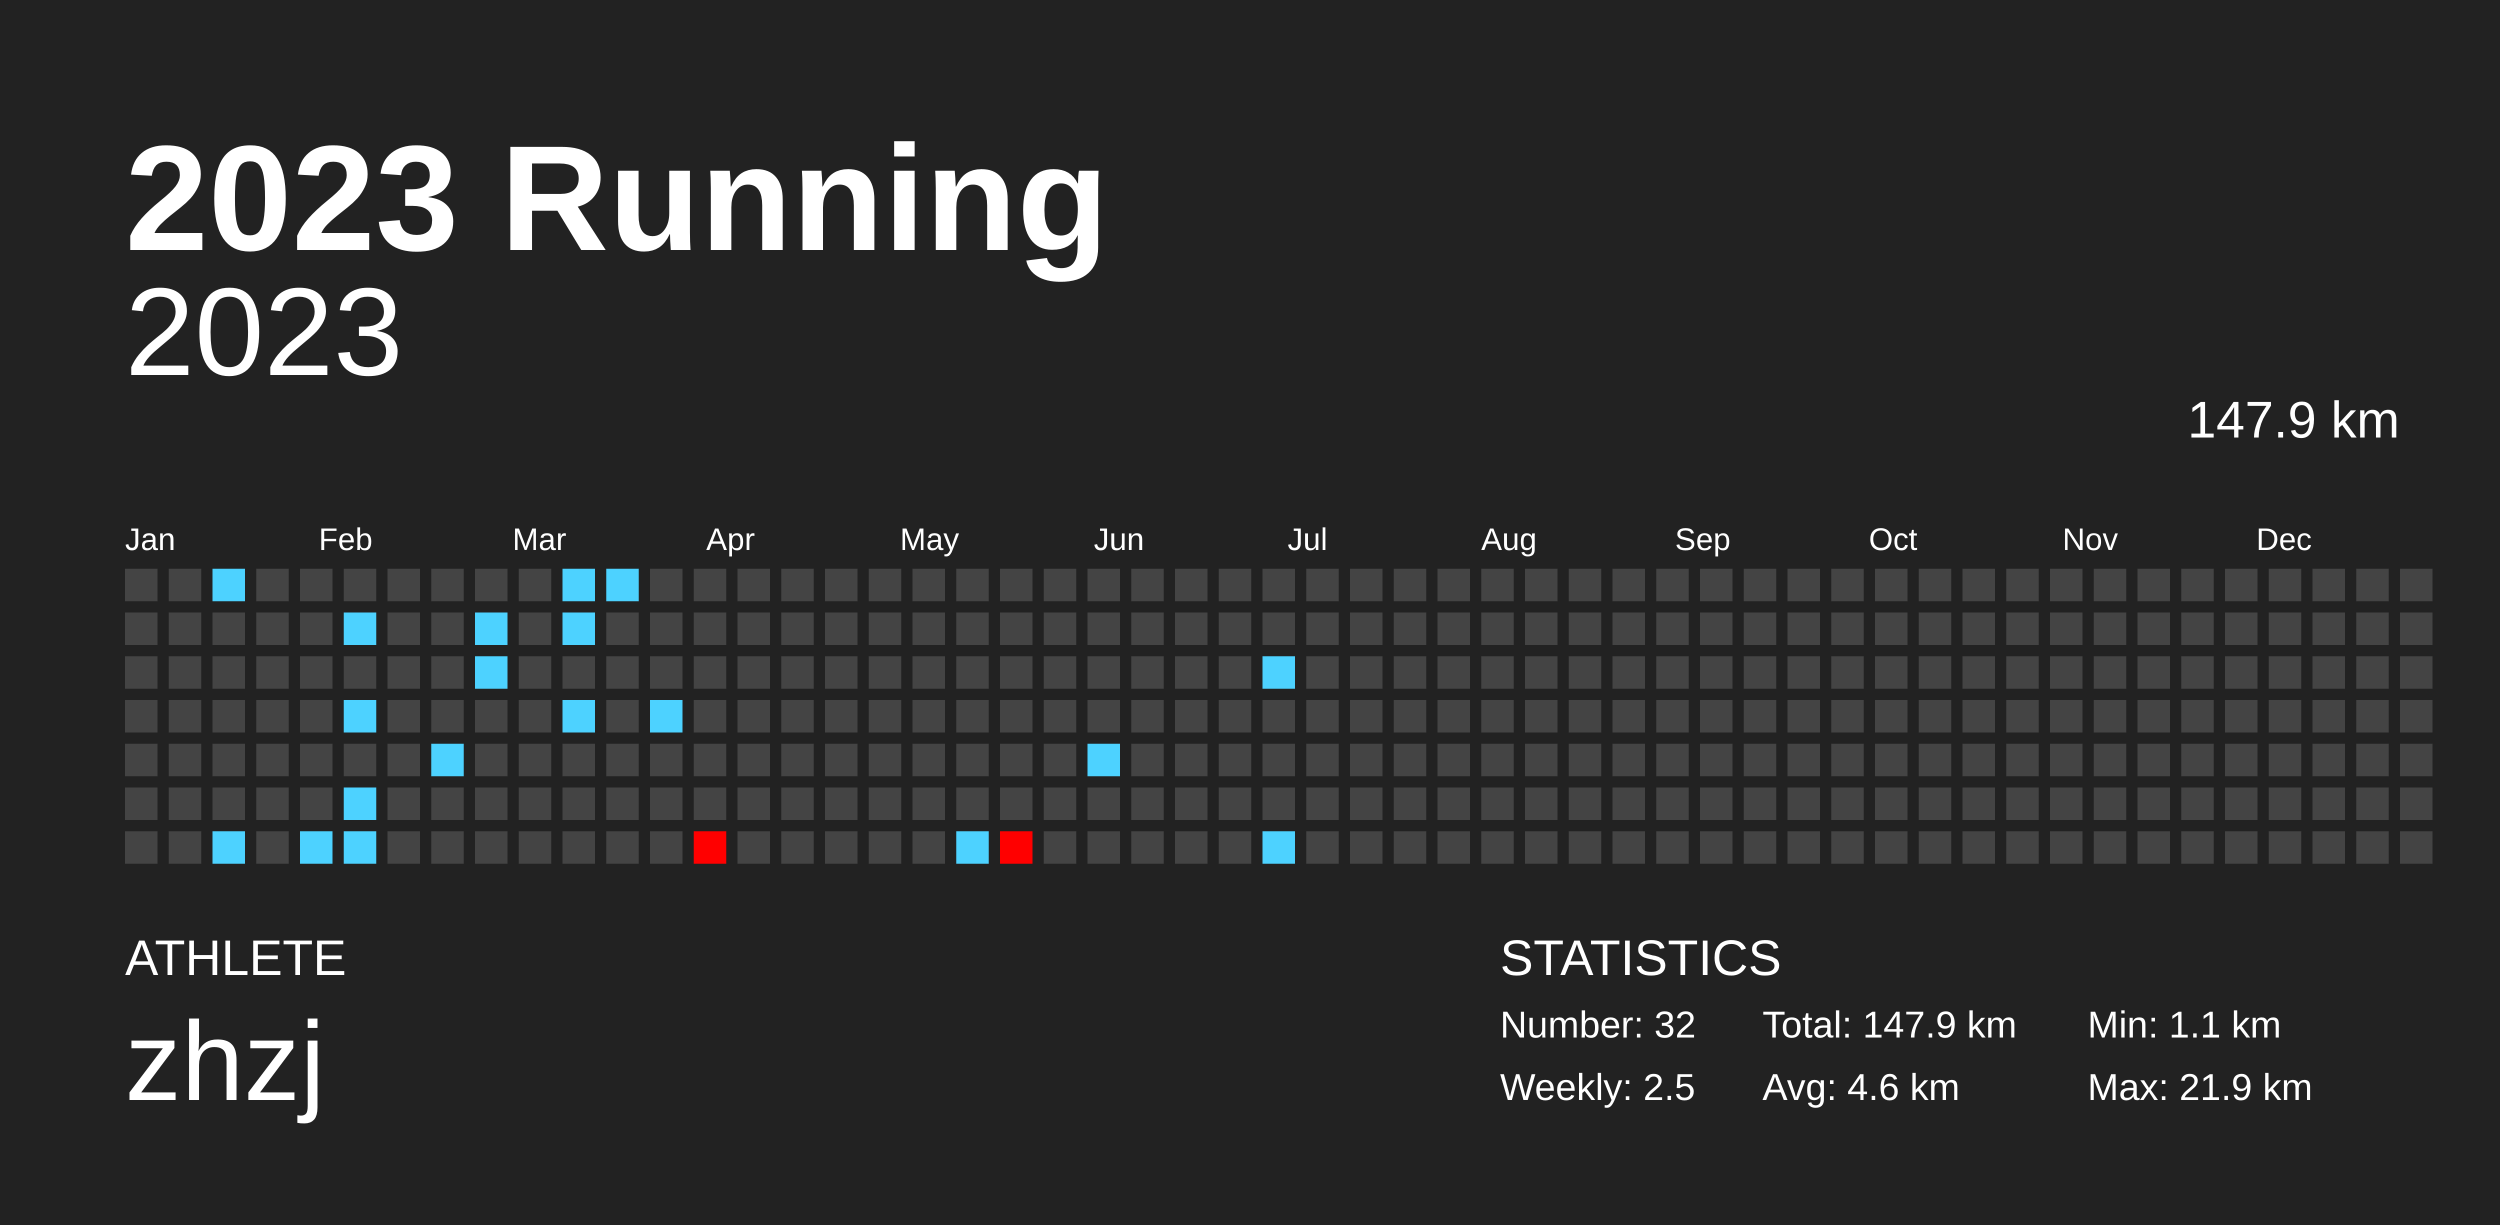
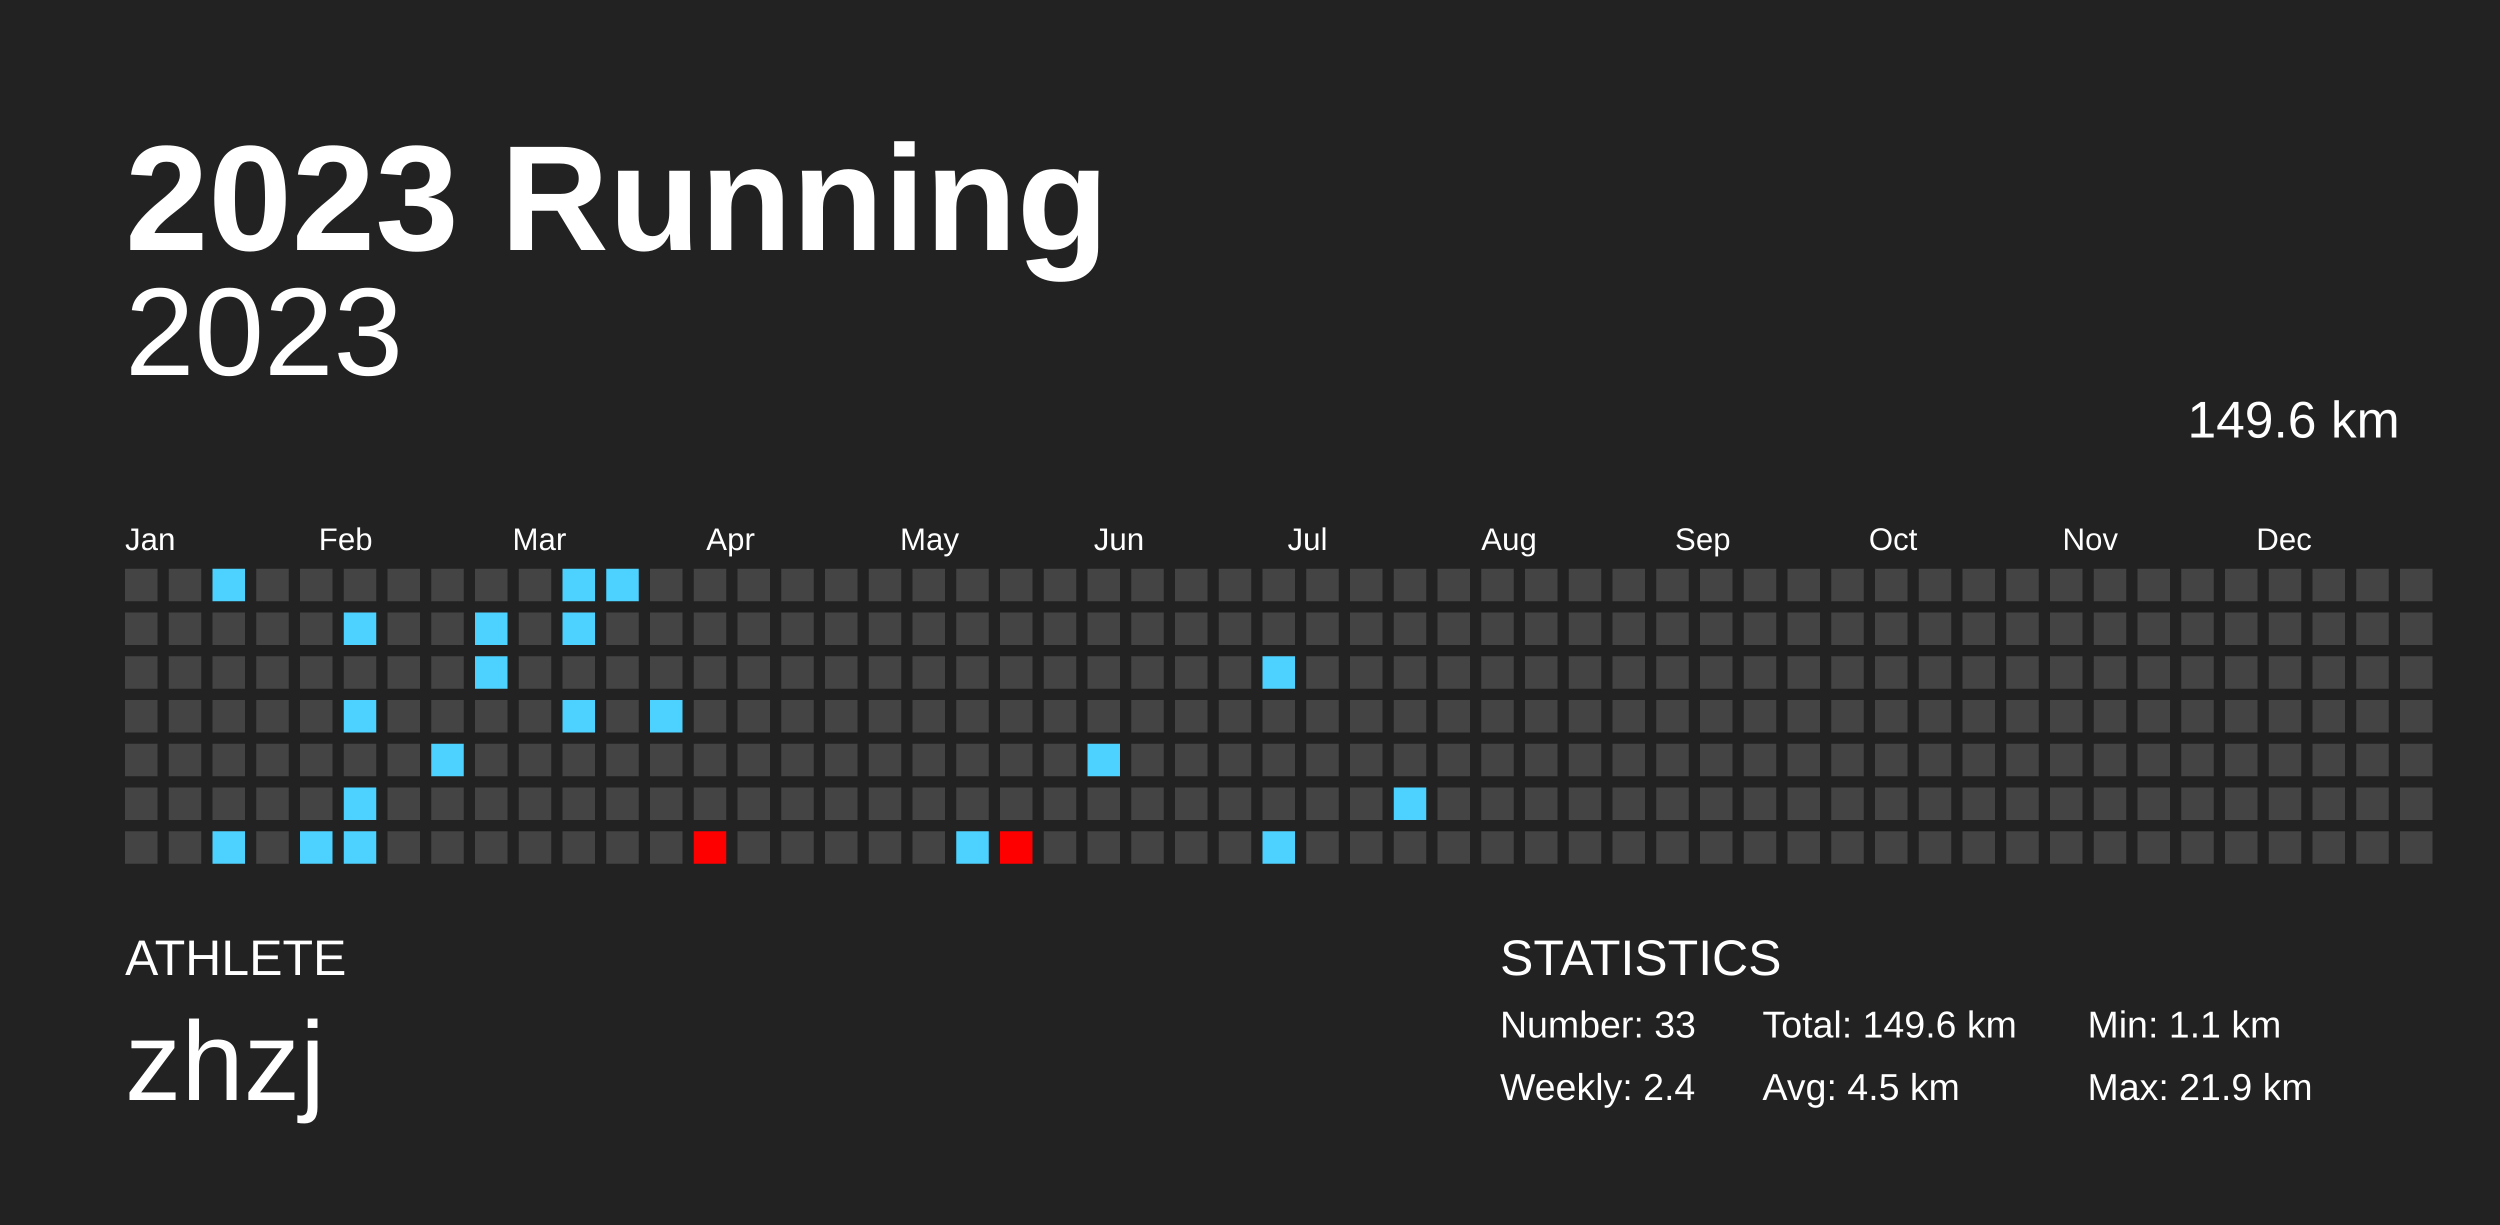
<svg xmlns="http://www.w3.org/2000/svg" baseProfile="full" height="98mm" version="1.1" viewBox="0,0,200,98" width="200mm">
  <defs />
  <rect fill="#222222" height="98" width="200" x="0" y="0" />
  <text fill="#FFFFFF" style="font-size:12px; font-family:Arial; font-weight:bold;" x="10" y="20">2023 Running</text>
  <text fill="#FFFFFF" style="font-size:4px; font-family:Arial" x="10" y="78">ATHLETE</text>
  <text fill="#FFFFFF" style="font-size:9px; font-family:Arial" x="10" y="88">zhzj</text>
  <text fill="#FFFFFF" style="font-size:4px; font-family:Arial" x="120" y="78">STATISTICS</text>
-   <text fill="#FFFFFF" style="font-size:3px; font-family:Arial" x="120" y="83">Number: 32</text>
-   <text fill="#FFFFFF" style="font-size:3px; font-family:Arial" x="120" y="88">Weekly: 2.5</text>
-   <text fill="#FFFFFF" style="font-size:3px; font-family:Arial" x="141" y="83">Total: 147.9 km</text>
-   <text fill="#FFFFFF" style="font-size:3px; font-family:Arial" x="141" y="88">Avg: 4.6 km</text>
+   <text fill="#FFFFFF" style="font-size:3px; font-family:Arial" x="120" y="83">Number: 33</text>
+   <text fill="#FFFFFF" style="font-size:3px; font-family:Arial" x="120" y="88">Weekly: 2.4</text>
+   <text fill="#FFFFFF" style="font-size:3px; font-family:Arial" x="141" y="83">Total: 149.6 km</text>
+   <text fill="#FFFFFF" style="font-size:3px; font-family:Arial" x="141" y="88">Avg: 4.5 km</text>
  <text fill="#FFFFFF" style="font-size:3px; font-family:Arial" x="167" y="83">Min: 1.1 km</text>
  <text fill="#FFFFFF" style="font-size:3px; font-family:Arial" x="167" y="88">Max: 21.9 km</text>
  <text alignment-baseline="hanging" fill="#FFFFFF" style="font-size:10.0px; font-family:Arial;" x="10" y="30">2023</text>
-   <text alignment-baseline="hanging" fill="#FFFFFF" style="font-size:4.125px; font-family:Arial;" x="175" y="35">147.9 km</text>
+   <text alignment-baseline="hanging" fill="#FFFFFF" style="font-size:4.125px; font-family:Arial;" x="175" y="35">149.6 km</text>
  <text fill="#FFFFFF" style="font-size:2.5px; font-family:Arial" x="10.0" y="44">Jan</text>
  <text fill="#FFFFFF" style="font-size:2.5px; font-family:Arial" x="25.5" y="44">Feb</text>
  <text fill="#FFFFFF" style="font-size:2.5px; font-family:Arial" x="41.0" y="44">Mar</text>
  <text fill="#FFFFFF" style="font-size:2.5px; font-family:Arial" x="56.5" y="44">Apr</text>
  <text fill="#FFFFFF" style="font-size:2.5px; font-family:Arial" x="72.0" y="44">May</text>
  <text fill="#FFFFFF" style="font-size:2.5px; font-family:Arial" x="87.5" y="44">Jun</text>
  <text fill="#FFFFFF" style="font-size:2.5px; font-family:Arial" x="103.0" y="44">Jul</text>
  <text fill="#FFFFFF" style="font-size:2.5px; font-family:Arial" x="118.5" y="44">Aug</text>
  <text fill="#FFFFFF" style="font-size:2.5px; font-family:Arial" x="134.0" y="44">Sep</text>
  <text fill="#FFFFFF" style="font-size:2.5px; font-family:Arial" x="149.5" y="44">Oct</text>
  <text fill="#FFFFFF" style="font-size:2.5px; font-family:Arial" x="165.0" y="44">Nov</text>
  <text fill="#FFFFFF" style="font-size:2.5px; font-family:Arial" x="180.5" y="44">Dec</text>
  <rect fill="#444444" height="2.6" width="2.6" x="10.0" y="45.5" />
  <rect fill="#444444" height="2.6" width="2.6" x="10.0" y="49.0" />
  <rect fill="#444444" height="2.6" width="2.6" x="10.0" y="52.5" />
  <rect fill="#444444" height="2.6" width="2.6" x="10.0" y="56.0" />
  <rect fill="#444444" height="2.6" width="2.6" x="10.0" y="59.5" />
  <rect fill="#444444" height="2.6" width="2.6" x="10.0" y="63.0" />
  <rect fill="#444444" height="2.6" width="2.6" x="10.0" y="66.5" />
  <rect fill="#444444" height="2.6" width="2.6" x="13.5" y="45.5" />
  <rect fill="#444444" height="2.6" width="2.6" x="13.5" y="49.0" />
  <rect fill="#444444" height="2.6" width="2.6" x="13.5" y="52.5" />
  <rect fill="#444444" height="2.6" width="2.6" x="13.5" y="56.0" />
  <rect fill="#444444" height="2.6" width="2.6" x="13.5" y="59.5" />
  <rect fill="#444444" height="2.6" width="2.6" x="13.5" y="63.0" />
  <rect fill="#444444" height="2.6" width="2.6" x="13.5" y="66.5" />
  <rect fill="#4dd2ff" height="2.6" width="2.6" x="17.0" y="45.5" />
  <rect fill="#444444" height="2.6" width="2.6" x="17.0" y="49.0" />
  <rect fill="#444444" height="2.6" width="2.6" x="17.0" y="52.5" />
  <rect fill="#444444" height="2.6" width="2.6" x="17.0" y="56.0" />
  <rect fill="#444444" height="2.6" width="2.6" x="17.0" y="59.5" />
  <rect fill="#444444" height="2.6" width="2.6" x="17.0" y="63.0" />
  <rect fill="#4dd2ff" height="2.6" width="2.6" x="17.0" y="66.5" />
  <rect fill="#444444" height="2.6" width="2.6" x="20.5" y="45.5" />
  <rect fill="#444444" height="2.6" width="2.6" x="20.5" y="49.0" />
  <rect fill="#444444" height="2.6" width="2.6" x="20.5" y="52.5" />
  <rect fill="#444444" height="2.6" width="2.6" x="20.5" y="56.0" />
  <rect fill="#444444" height="2.6" width="2.6" x="20.5" y="59.5" />
  <rect fill="#444444" height="2.6" width="2.6" x="20.5" y="63.0" />
  <rect fill="#444444" height="2.6" width="2.6" x="20.5" y="66.5" />
  <rect fill="#444444" height="2.6" width="2.6" x="24.0" y="45.5" />
  <rect fill="#444444" height="2.6" width="2.6" x="24.0" y="49.0" />
  <rect fill="#444444" height="2.6" width="2.6" x="24.0" y="52.5" />
  <rect fill="#444444" height="2.6" width="2.6" x="24.0" y="56.0" />
  <rect fill="#444444" height="2.6" width="2.6" x="24.0" y="59.5" />
  <rect fill="#444444" height="2.6" width="2.6" x="24.0" y="63.0" />
  <rect fill="#4dd2ff" height="2.6" width="2.6" x="24.0" y="66.5" />
  <rect fill="#444444" height="2.6" width="2.6" x="27.5" y="45.5" />
  <rect fill="#4dd2ff" height="2.6" width="2.6" x="27.5" y="49.0" />
  <rect fill="#444444" height="2.6" width="2.6" x="27.5" y="52.5" />
  <rect fill="#4dd2ff" height="2.6" width="2.6" x="27.5" y="56.0" />
  <rect fill="#444444" height="2.6" width="2.6" x="27.5" y="59.5" />
  <rect fill="#4dd2ff" height="2.6" width="2.6" x="27.5" y="63.0" />
  <rect fill="#4dd2ff" height="2.6" width="2.6" x="27.5" y="66.5" />
  <rect fill="#444444" height="2.6" width="2.6" x="31.0" y="45.5" />
  <rect fill="#444444" height="2.6" width="2.6" x="31.0" y="49.0" />
  <rect fill="#444444" height="2.6" width="2.6" x="31.0" y="52.5" />
  <rect fill="#444444" height="2.6" width="2.6" x="31.0" y="56.0" />
  <rect fill="#444444" height="2.6" width="2.6" x="31.0" y="59.5" />
  <rect fill="#444444" height="2.6" width="2.6" x="31.0" y="63.0" />
  <rect fill="#444444" height="2.6" width="2.6" x="31.0" y="66.5" />
  <rect fill="#444444" height="2.6" width="2.6" x="34.5" y="45.5" />
  <rect fill="#444444" height="2.6" width="2.6" x="34.5" y="49.0" />
  <rect fill="#444444" height="2.6" width="2.6" x="34.5" y="52.5" />
  <rect fill="#444444" height="2.6" width="2.6" x="34.5" y="56.0" />
  <rect fill="#4dd2ff" height="2.6" width="2.6" x="34.5" y="59.5" />
  <rect fill="#444444" height="2.6" width="2.6" x="34.5" y="63.0" />
  <rect fill="#444444" height="2.6" width="2.6" x="34.5" y="66.5" />
  <rect fill="#444444" height="2.6" width="2.6" x="38.0" y="45.5" />
  <rect fill="#4dd2ff" height="2.6" width="2.6" x="38.0" y="49.0" />
  <rect fill="#4dd2ff" height="2.6" width="2.6" x="38.0" y="52.5" />
  <rect fill="#444444" height="2.6" width="2.6" x="38.0" y="56.0" />
  <rect fill="#444444" height="2.6" width="2.6" x="38.0" y="59.5" />
  <rect fill="#444444" height="2.6" width="2.6" x="38.0" y="63.0" />
  <rect fill="#444444" height="2.6" width="2.6" x="38.0" y="66.5" />
  <rect fill="#444444" height="2.6" width="2.6" x="41.5" y="45.5" />
  <rect fill="#444444" height="2.6" width="2.6" x="41.5" y="49.0" />
  <rect fill="#444444" height="2.6" width="2.6" x="41.5" y="52.5" />
  <rect fill="#444444" height="2.6" width="2.6" x="41.5" y="56.0" />
  <rect fill="#444444" height="2.6" width="2.6" x="41.5" y="59.5" />
  <rect fill="#444444" height="2.6" width="2.6" x="41.5" y="63.0" />
  <rect fill="#444444" height="2.6" width="2.6" x="41.5" y="66.5" />
  <rect fill="#4dd2ff" height="2.6" width="2.6" x="45.0" y="45.5" />
  <rect fill="#4dd2ff" height="2.6" width="2.6" x="45.0" y="49.0" />
  <rect fill="#444444" height="2.6" width="2.6" x="45.0" y="52.5" />
  <rect fill="#4dd2ff" height="2.6" width="2.6" x="45.0" y="56.0" />
  <rect fill="#444444" height="2.6" width="2.6" x="45.0" y="59.5" />
  <rect fill="#444444" height="2.6" width="2.6" x="45.0" y="63.0" />
  <rect fill="#444444" height="2.6" width="2.6" x="45.0" y="66.5" />
  <rect fill="#4dd2ff" height="2.6" width="2.6" x="48.5" y="45.5" />
  <rect fill="#444444" height="2.6" width="2.6" x="48.5" y="49.0" />
  <rect fill="#444444" height="2.6" width="2.6" x="48.5" y="52.5" />
  <rect fill="#444444" height="2.6" width="2.6" x="48.5" y="56.0" />
  <rect fill="#444444" height="2.6" width="2.6" x="48.5" y="59.5" />
  <rect fill="#444444" height="2.6" width="2.6" x="48.5" y="63.0" />
  <rect fill="#444444" height="2.6" width="2.6" x="48.5" y="66.5" />
  <rect fill="#444444" height="2.6" width="2.6" x="52.0" y="45.5" />
  <rect fill="#444444" height="2.6" width="2.6" x="52.0" y="49.0" />
  <rect fill="#444444" height="2.6" width="2.6" x="52.0" y="52.5" />
  <rect fill="#4dd2ff" height="2.6" width="2.6" x="52.0" y="56.0" />
  <rect fill="#444444" height="2.6" width="2.6" x="52.0" y="59.5" />
  <rect fill="#444444" height="2.6" width="2.6" x="52.0" y="63.0" />
  <rect fill="#444444" height="2.6" width="2.6" x="52.0" y="66.5" />
  <rect fill="#444444" height="2.6" width="2.6" x="55.5" y="45.5" />
  <rect fill="#444444" height="2.6" width="2.6" x="55.5" y="49.0" />
  <rect fill="#444444" height="2.6" width="2.6" x="55.5" y="52.5" />
  <rect fill="#444444" height="2.6" width="2.6" x="55.5" y="56.0" />
  <rect fill="#444444" height="2.6" width="2.6" x="55.5" y="59.5" />
  <rect fill="#444444" height="2.6" width="2.6" x="55.5" y="63.0" />
  <rect fill="red" height="2.6" width="2.6" x="55.5" y="66.5" />
  <rect fill="#444444" height="2.6" width="2.6" x="59.0" y="45.5" />
  <rect fill="#444444" height="2.6" width="2.6" x="59.0" y="49.0" />
  <rect fill="#444444" height="2.6" width="2.6" x="59.0" y="52.5" />
  <rect fill="#444444" height="2.6" width="2.6" x="59.0" y="56.0" />
  <rect fill="#444444" height="2.6" width="2.6" x="59.0" y="59.5" />
  <rect fill="#444444" height="2.6" width="2.6" x="59.0" y="63.0" />
  <rect fill="#444444" height="2.6" width="2.6" x="59.0" y="66.5" />
  <rect fill="#444444" height="2.6" width="2.6" x="62.5" y="45.5" />
  <rect fill="#444444" height="2.6" width="2.6" x="62.5" y="49.0" />
  <rect fill="#444444" height="2.6" width="2.6" x="62.5" y="52.5" />
  <rect fill="#444444" height="2.6" width="2.6" x="62.5" y="56.0" />
  <rect fill="#444444" height="2.6" width="2.6" x="62.5" y="59.5" />
  <rect fill="#444444" height="2.6" width="2.6" x="62.5" y="63.0" />
  <rect fill="#444444" height="2.6" width="2.6" x="62.5" y="66.5" />
  <rect fill="#444444" height="2.6" width="2.6" x="66.0" y="45.5" />
  <rect fill="#444444" height="2.6" width="2.6" x="66.0" y="49.0" />
  <rect fill="#444444" height="2.6" width="2.6" x="66.0" y="52.5" />
  <rect fill="#444444" height="2.6" width="2.6" x="66.0" y="56.0" />
  <rect fill="#444444" height="2.6" width="2.6" x="66.0" y="59.5" />
  <rect fill="#444444" height="2.6" width="2.6" x="66.0" y="63.0" />
  <rect fill="#444444" height="2.6" width="2.6" x="66.0" y="66.5" />
  <rect fill="#444444" height="2.6" width="2.6" x="69.5" y="45.5" />
  <rect fill="#444444" height="2.6" width="2.6" x="69.5" y="49.0" />
  <rect fill="#444444" height="2.6" width="2.6" x="69.5" y="52.5" />
  <rect fill="#444444" height="2.6" width="2.6" x="69.5" y="56.0" />
  <rect fill="#444444" height="2.6" width="2.6" x="69.5" y="59.5" />
  <rect fill="#444444" height="2.6" width="2.6" x="69.5" y="63.0" />
  <rect fill="#444444" height="2.6" width="2.6" x="69.5" y="66.5" />
  <rect fill="#444444" height="2.6" width="2.6" x="73.0" y="45.5" />
  <rect fill="#444444" height="2.6" width="2.6" x="73.0" y="49.0" />
  <rect fill="#444444" height="2.6" width="2.6" x="73.0" y="52.5" />
  <rect fill="#444444" height="2.6" width="2.6" x="73.0" y="56.0" />
  <rect fill="#444444" height="2.6" width="2.6" x="73.0" y="59.5" />
  <rect fill="#444444" height="2.6" width="2.6" x="73.0" y="63.0" />
  <rect fill="#444444" height="2.6" width="2.6" x="73.0" y="66.5" />
  <rect fill="#444444" height="2.6" width="2.6" x="76.5" y="45.5" />
  <rect fill="#444444" height="2.6" width="2.6" x="76.5" y="49.0" />
  <rect fill="#444444" height="2.6" width="2.6" x="76.5" y="52.5" />
  <rect fill="#444444" height="2.6" width="2.6" x="76.5" y="56.0" />
  <rect fill="#444444" height="2.6" width="2.6" x="76.5" y="59.5" />
  <rect fill="#444444" height="2.6" width="2.6" x="76.5" y="63.0" />
  <rect fill="#4dd2ff" height="2.6" width="2.6" x="76.5" y="66.5" />
  <rect fill="#444444" height="2.6" width="2.6" x="80.0" y="45.5" />
  <rect fill="#444444" height="2.6" width="2.6" x="80.0" y="49.0" />
  <rect fill="#444444" height="2.6" width="2.6" x="80.0" y="52.5" />
  <rect fill="#444444" height="2.6" width="2.6" x="80.0" y="56.0" />
  <rect fill="#444444" height="2.6" width="2.6" x="80.0" y="59.5" />
  <rect fill="#444444" height="2.6" width="2.6" x="80.0" y="63.0" />
  <rect fill="red" height="2.6" width="2.6" x="80.0" y="66.5" />
  <rect fill="#444444" height="2.6" width="2.6" x="83.5" y="45.5" />
  <rect fill="#444444" height="2.6" width="2.6" x="83.5" y="49.0" />
  <rect fill="#444444" height="2.6" width="2.6" x="83.5" y="52.5" />
  <rect fill="#444444" height="2.6" width="2.6" x="83.5" y="56.0" />
  <rect fill="#444444" height="2.6" width="2.6" x="83.5" y="59.5" />
  <rect fill="#444444" height="2.6" width="2.6" x="83.5" y="63.0" />
  <rect fill="#444444" height="2.6" width="2.6" x="83.5" y="66.5" />
  <rect fill="#444444" height="2.6" width="2.6" x="87.0" y="45.5" />
  <rect fill="#444444" height="2.6" width="2.6" x="87.0" y="49.0" />
  <rect fill="#444444" height="2.6" width="2.6" x="87.0" y="52.5" />
  <rect fill="#444444" height="2.6" width="2.6" x="87.0" y="56.0" />
  <rect fill="#4dd2ff" height="2.6" width="2.6" x="87.0" y="59.5" />
  <rect fill="#444444" height="2.6" width="2.6" x="87.0" y="63.0" />
  <rect fill="#444444" height="2.6" width="2.6" x="87.0" y="66.5" />
  <rect fill="#444444" height="2.6" width="2.6" x="90.5" y="45.5" />
  <rect fill="#444444" height="2.6" width="2.6" x="90.5" y="49.0" />
  <rect fill="#444444" height="2.6" width="2.6" x="90.5" y="52.5" />
  <rect fill="#444444" height="2.6" width="2.6" x="90.5" y="56.0" />
  <rect fill="#444444" height="2.6" width="2.6" x="90.5" y="59.5" />
  <rect fill="#444444" height="2.6" width="2.6" x="90.5" y="63.0" />
  <rect fill="#444444" height="2.6" width="2.6" x="90.5" y="66.5" />
  <rect fill="#444444" height="2.6" width="2.6" x="94.0" y="45.5" />
  <rect fill="#444444" height="2.6" width="2.6" x="94.0" y="49.0" />
  <rect fill="#444444" height="2.6" width="2.6" x="94.0" y="52.5" />
  <rect fill="#444444" height="2.6" width="2.6" x="94.0" y="56.0" />
  <rect fill="#444444" height="2.6" width="2.6" x="94.0" y="59.5" />
  <rect fill="#444444" height="2.6" width="2.6" x="94.0" y="63.0" />
  <rect fill="#444444" height="2.6" width="2.6" x="94.0" y="66.5" />
  <rect fill="#444444" height="2.6" width="2.6" x="97.5" y="45.5" />
  <rect fill="#444444" height="2.6" width="2.6" x="97.5" y="49.0" />
  <rect fill="#444444" height="2.6" width="2.6" x="97.5" y="52.5" />
  <rect fill="#444444" height="2.6" width="2.6" x="97.5" y="56.0" />
  <rect fill="#444444" height="2.6" width="2.6" x="97.5" y="59.5" />
  <rect fill="#444444" height="2.6" width="2.6" x="97.5" y="63.0" />
  <rect fill="#444444" height="2.6" width="2.6" x="97.5" y="66.5" />
  <rect fill="#444444" height="2.6" width="2.6" x="101.0" y="45.5" />
  <rect fill="#444444" height="2.6" width="2.6" x="101.0" y="49.0" />
  <rect fill="#4dd2ff" height="2.6" width="2.6" x="101.0" y="52.5" />
  <rect fill="#444444" height="2.6" width="2.6" x="101.0" y="56.0" />
  <rect fill="#444444" height="2.6" width="2.6" x="101.0" y="59.5" />
  <rect fill="#444444" height="2.6" width="2.6" x="101.0" y="63.0" />
  <rect fill="#4dd2ff" height="2.6" width="2.6" x="101.0" y="66.5" />
  <rect fill="#444444" height="2.6" width="2.6" x="104.5" y="45.5" />
  <rect fill="#444444" height="2.6" width="2.6" x="104.5" y="49.0" />
  <rect fill="#444444" height="2.6" width="2.6" x="104.5" y="52.5" />
  <rect fill="#444444" height="2.6" width="2.6" x="104.5" y="56.0" />
  <rect fill="#444444" height="2.6" width="2.6" x="104.5" y="59.5" />
  <rect fill="#444444" height="2.6" width="2.6" x="104.5" y="63.0" />
  <rect fill="#444444" height="2.6" width="2.6" x="104.5" y="66.5" />
  <rect fill="#444444" height="2.6" width="2.6" x="108.0" y="45.5" />
  <rect fill="#444444" height="2.6" width="2.6" x="108.0" y="49.0" />
  <rect fill="#444444" height="2.6" width="2.6" x="108.0" y="52.5" />
  <rect fill="#444444" height="2.6" width="2.6" x="108.0" y="56.0" />
  <rect fill="#444444" height="2.6" width="2.6" x="108.0" y="59.5" />
  <rect fill="#444444" height="2.6" width="2.6" x="108.0" y="63.0" />
  <rect fill="#444444" height="2.6" width="2.6" x="108.0" y="66.5" />
  <rect fill="#444444" height="2.6" width="2.6" x="111.5" y="45.5" />
  <rect fill="#444444" height="2.6" width="2.6" x="111.5" y="49.0" />
  <rect fill="#444444" height="2.6" width="2.6" x="111.5" y="52.5" />
  <rect fill="#444444" height="2.6" width="2.6" x="111.5" y="56.0" />
  <rect fill="#444444" height="2.6" width="2.6" x="111.5" y="59.5" />
-   <rect fill="#444444" height="2.6" width="2.6" x="111.5" y="63.0" />
+   <rect fill="#4dd2ff" height="2.6" width="2.6" x="111.5" y="63.0" />
  <rect fill="#444444" height="2.6" width="2.6" x="111.5" y="66.5" />
  <rect fill="#444444" height="2.6" width="2.6" x="115.0" y="45.5" />
  <rect fill="#444444" height="2.6" width="2.6" x="115.0" y="49.0" />
  <rect fill="#444444" height="2.6" width="2.6" x="115.0" y="52.5" />
  <rect fill="#444444" height="2.6" width="2.6" x="115.0" y="56.0" />
  <rect fill="#444444" height="2.6" width="2.6" x="115.0" y="59.5" />
  <rect fill="#444444" height="2.6" width="2.6" x="115.0" y="63.0" />
  <rect fill="#444444" height="2.6" width="2.6" x="115.0" y="66.5" />
  <rect fill="#444444" height="2.6" width="2.6" x="118.5" y="45.5" />
  <rect fill="#444444" height="2.6" width="2.6" x="118.5" y="49.0" />
  <rect fill="#444444" height="2.6" width="2.6" x="118.5" y="52.5" />
  <rect fill="#444444" height="2.6" width="2.6" x="118.5" y="56.0" />
  <rect fill="#444444" height="2.6" width="2.6" x="118.5" y="59.5" />
  <rect fill="#444444" height="2.6" width="2.6" x="118.5" y="63.0" />
  <rect fill="#444444" height="2.6" width="2.6" x="118.5" y="66.5" />
  <rect fill="#444444" height="2.6" width="2.6" x="122.0" y="45.5" />
  <rect fill="#444444" height="2.6" width="2.6" x="122.0" y="49.0" />
  <rect fill="#444444" height="2.6" width="2.6" x="122.0" y="52.5" />
  <rect fill="#444444" height="2.6" width="2.6" x="122.0" y="56.0" />
  <rect fill="#444444" height="2.6" width="2.6" x="122.0" y="59.5" />
  <rect fill="#444444" height="2.6" width="2.6" x="122.0" y="63.0" />
  <rect fill="#444444" height="2.6" width="2.6" x="122.0" y="66.5" />
  <rect fill="#444444" height="2.6" width="2.6" x="125.5" y="45.5" />
  <rect fill="#444444" height="2.6" width="2.6" x="125.5" y="49.0" />
  <rect fill="#444444" height="2.6" width="2.6" x="125.5" y="52.5" />
  <rect fill="#444444" height="2.6" width="2.6" x="125.5" y="56.0" />
  <rect fill="#444444" height="2.6" width="2.6" x="125.5" y="59.5" />
  <rect fill="#444444" height="2.6" width="2.6" x="125.5" y="63.0" />
  <rect fill="#444444" height="2.6" width="2.6" x="125.5" y="66.5" />
  <rect fill="#444444" height="2.6" width="2.6" x="129.0" y="45.5" />
  <rect fill="#444444" height="2.6" width="2.6" x="129.0" y="49.0" />
  <rect fill="#444444" height="2.6" width="2.6" x="129.0" y="52.5" />
  <rect fill="#444444" height="2.6" width="2.6" x="129.0" y="56.0" />
  <rect fill="#444444" height="2.6" width="2.6" x="129.0" y="59.5" />
  <rect fill="#444444" height="2.6" width="2.6" x="129.0" y="63.0" />
  <rect fill="#444444" height="2.6" width="2.6" x="129.0" y="66.5" />
  <rect fill="#444444" height="2.6" width="2.6" x="132.5" y="45.5" />
  <rect fill="#444444" height="2.6" width="2.6" x="132.5" y="49.0" />
  <rect fill="#444444" height="2.6" width="2.6" x="132.5" y="52.5" />
  <rect fill="#444444" height="2.6" width="2.6" x="132.5" y="56.0" />
  <rect fill="#444444" height="2.6" width="2.6" x="132.5" y="59.5" />
  <rect fill="#444444" height="2.6" width="2.6" x="132.5" y="63.0" />
  <rect fill="#444444" height="2.6" width="2.6" x="132.5" y="66.5" />
  <rect fill="#444444" height="2.6" width="2.6" x="136.0" y="45.5" />
  <rect fill="#444444" height="2.6" width="2.6" x="136.0" y="49.0" />
  <rect fill="#444444" height="2.6" width="2.6" x="136.0" y="52.5" />
  <rect fill="#444444" height="2.6" width="2.6" x="136.0" y="56.0" />
  <rect fill="#444444" height="2.6" width="2.6" x="136.0" y="59.5" />
  <rect fill="#444444" height="2.6" width="2.6" x="136.0" y="63.0" />
  <rect fill="#444444" height="2.6" width="2.6" x="136.0" y="66.5" />
  <rect fill="#444444" height="2.6" width="2.6" x="139.5" y="45.5" />
  <rect fill="#444444" height="2.6" width="2.6" x="139.5" y="49.0" />
  <rect fill="#444444" height="2.6" width="2.6" x="139.5" y="52.5" />
  <rect fill="#444444" height="2.6" width="2.6" x="139.5" y="56.0" />
  <rect fill="#444444" height="2.6" width="2.6" x="139.5" y="59.5" />
  <rect fill="#444444" height="2.6" width="2.6" x="139.5" y="63.0" />
  <rect fill="#444444" height="2.6" width="2.6" x="139.5" y="66.5" />
  <rect fill="#444444" height="2.6" width="2.6" x="143.0" y="45.5" />
  <rect fill="#444444" height="2.6" width="2.6" x="143.0" y="49.0" />
  <rect fill="#444444" height="2.6" width="2.6" x="143.0" y="52.5" />
  <rect fill="#444444" height="2.6" width="2.6" x="143.0" y="56.0" />
  <rect fill="#444444" height="2.6" width="2.6" x="143.0" y="59.5" />
  <rect fill="#444444" height="2.6" width="2.6" x="143.0" y="63.0" />
  <rect fill="#444444" height="2.6" width="2.6" x="143.0" y="66.5" />
  <rect fill="#444444" height="2.6" width="2.6" x="146.5" y="45.5" />
  <rect fill="#444444" height="2.6" width="2.6" x="146.5" y="49.0" />
  <rect fill="#444444" height="2.6" width="2.6" x="146.5" y="52.5" />
  <rect fill="#444444" height="2.6" width="2.6" x="146.5" y="56.0" />
  <rect fill="#444444" height="2.6" width="2.6" x="146.5" y="59.5" />
  <rect fill="#444444" height="2.6" width="2.6" x="146.5" y="63.0" />
  <rect fill="#444444" height="2.6" width="2.6" x="146.5" y="66.5" />
  <rect fill="#444444" height="2.6" width="2.6" x="150.0" y="45.5" />
  <rect fill="#444444" height="2.6" width="2.6" x="150.0" y="49.0" />
  <rect fill="#444444" height="2.6" width="2.6" x="150.0" y="52.5" />
  <rect fill="#444444" height="2.6" width="2.6" x="150.0" y="56.0" />
  <rect fill="#444444" height="2.6" width="2.6" x="150.0" y="59.5" />
  <rect fill="#444444" height="2.6" width="2.6" x="150.0" y="63.0" />
  <rect fill="#444444" height="2.6" width="2.6" x="150.0" y="66.5" />
  <rect fill="#444444" height="2.6" width="2.6" x="153.5" y="45.5" />
  <rect fill="#444444" height="2.6" width="2.6" x="153.5" y="49.0" />
  <rect fill="#444444" height="2.6" width="2.6" x="153.5" y="52.5" />
  <rect fill="#444444" height="2.6" width="2.6" x="153.5" y="56.0" />
  <rect fill="#444444" height="2.6" width="2.6" x="153.5" y="59.5" />
  <rect fill="#444444" height="2.6" width="2.6" x="153.5" y="63.0" />
  <rect fill="#444444" height="2.6" width="2.6" x="153.5" y="66.5" />
  <rect fill="#444444" height="2.6" width="2.6" x="157.0" y="45.5" />
  <rect fill="#444444" height="2.6" width="2.6" x="157.0" y="49.0" />
  <rect fill="#444444" height="2.6" width="2.6" x="157.0" y="52.5" />
  <rect fill="#444444" height="2.6" width="2.6" x="157.0" y="56.0" />
  <rect fill="#444444" height="2.6" width="2.6" x="157.0" y="59.5" />
  <rect fill="#444444" height="2.6" width="2.6" x="157.0" y="63.0" />
  <rect fill="#444444" height="2.6" width="2.6" x="157.0" y="66.5" />
  <rect fill="#444444" height="2.6" width="2.6" x="160.5" y="45.5" />
  <rect fill="#444444" height="2.6" width="2.6" x="160.5" y="49.0" />
  <rect fill="#444444" height="2.6" width="2.6" x="160.5" y="52.5" />
  <rect fill="#444444" height="2.6" width="2.6" x="160.5" y="56.0" />
  <rect fill="#444444" height="2.6" width="2.6" x="160.5" y="59.5" />
  <rect fill="#444444" height="2.6" width="2.6" x="160.5" y="63.0" />
  <rect fill="#444444" height="2.6" width="2.6" x="160.5" y="66.5" />
  <rect fill="#444444" height="2.6" width="2.6" x="164.0" y="45.5" />
  <rect fill="#444444" height="2.6" width="2.6" x="164.0" y="49.0" />
  <rect fill="#444444" height="2.6" width="2.6" x="164.0" y="52.5" />
  <rect fill="#444444" height="2.6" width="2.6" x="164.0" y="56.0" />
  <rect fill="#444444" height="2.6" width="2.6" x="164.0" y="59.5" />
  <rect fill="#444444" height="2.6" width="2.6" x="164.0" y="63.0" />
  <rect fill="#444444" height="2.6" width="2.6" x="164.0" y="66.5" />
  <rect fill="#444444" height="2.6" width="2.6" x="167.5" y="45.5" />
  <rect fill="#444444" height="2.6" width="2.6" x="167.5" y="49.0" />
  <rect fill="#444444" height="2.6" width="2.6" x="167.5" y="52.5" />
  <rect fill="#444444" height="2.6" width="2.6" x="167.5" y="56.0" />
  <rect fill="#444444" height="2.6" width="2.6" x="167.5" y="59.5" />
  <rect fill="#444444" height="2.6" width="2.6" x="167.5" y="63.0" />
  <rect fill="#444444" height="2.6" width="2.6" x="167.5" y="66.5" />
  <rect fill="#444444" height="2.6" width="2.6" x="171.0" y="45.5" />
  <rect fill="#444444" height="2.6" width="2.6" x="171.0" y="49.0" />
  <rect fill="#444444" height="2.6" width="2.6" x="171.0" y="52.5" />
  <rect fill="#444444" height="2.6" width="2.6" x="171.0" y="56.0" />
  <rect fill="#444444" height="2.6" width="2.6" x="171.0" y="59.5" />
  <rect fill="#444444" height="2.6" width="2.6" x="171.0" y="63.0" />
  <rect fill="#444444" height="2.6" width="2.6" x="171.0" y="66.5" />
  <rect fill="#444444" height="2.6" width="2.6" x="174.5" y="45.5" />
  <rect fill="#444444" height="2.6" width="2.6" x="174.5" y="49.0" />
  <rect fill="#444444" height="2.6" width="2.6" x="174.5" y="52.5" />
  <rect fill="#444444" height="2.6" width="2.6" x="174.5" y="56.0" />
  <rect fill="#444444" height="2.6" width="2.6" x="174.5" y="59.5" />
  <rect fill="#444444" height="2.6" width="2.6" x="174.5" y="63.0" />
  <rect fill="#444444" height="2.6" width="2.6" x="174.5" y="66.5" />
  <rect fill="#444444" height="2.6" width="2.6" x="178.0" y="45.5" />
  <rect fill="#444444" height="2.6" width="2.6" x="178.0" y="49.0" />
  <rect fill="#444444" height="2.6" width="2.6" x="178.0" y="52.5" />
  <rect fill="#444444" height="2.6" width="2.6" x="178.0" y="56.0" />
  <rect fill="#444444" height="2.6" width="2.6" x="178.0" y="59.5" />
  <rect fill="#444444" height="2.6" width="2.6" x="178.0" y="63.0" />
  <rect fill="#444444" height="2.6" width="2.6" x="178.0" y="66.5" />
  <rect fill="#444444" height="2.6" width="2.6" x="181.5" y="45.5" />
  <rect fill="#444444" height="2.6" width="2.6" x="181.5" y="49.0" />
  <rect fill="#444444" height="2.6" width="2.6" x="181.5" y="52.5" />
  <rect fill="#444444" height="2.6" width="2.6" x="181.5" y="56.0" />
  <rect fill="#444444" height="2.6" width="2.6" x="181.5" y="59.5" />
  <rect fill="#444444" height="2.6" width="2.6" x="181.5" y="63.0" />
  <rect fill="#444444" height="2.6" width="2.6" x="181.5" y="66.5" />
  <rect fill="#444444" height="2.6" width="2.6" x="185.0" y="45.5" />
  <rect fill="#444444" height="2.6" width="2.6" x="185.0" y="49.0" />
  <rect fill="#444444" height="2.6" width="2.6" x="185.0" y="52.5" />
  <rect fill="#444444" height="2.6" width="2.6" x="185.0" y="56.0" />
  <rect fill="#444444" height="2.6" width="2.6" x="185.0" y="59.5" />
  <rect fill="#444444" height="2.6" width="2.6" x="185.0" y="63.0" />
  <rect fill="#444444" height="2.6" width="2.6" x="185.0" y="66.5" />
  <rect fill="#444444" height="2.6" width="2.6" x="188.5" y="45.5" />
  <rect fill="#444444" height="2.6" width="2.6" x="188.5" y="49.0" />
  <rect fill="#444444" height="2.6" width="2.6" x="188.5" y="52.5" />
  <rect fill="#444444" height="2.6" width="2.6" x="188.5" y="56.0" />
  <rect fill="#444444" height="2.6" width="2.6" x="188.5" y="59.5" />
  <rect fill="#444444" height="2.6" width="2.6" x="188.5" y="63.0" />
  <rect fill="#444444" height="2.6" width="2.6" x="188.5" y="66.5" />
  <rect fill="#444444" height="2.6" width="2.6" x="192.0" y="45.5" />
  <rect fill="#444444" height="2.6" width="2.6" x="192.0" y="49.0" />
  <rect fill="#444444" height="2.6" width="2.6" x="192.0" y="52.5" />
  <rect fill="#444444" height="2.6" width="2.6" x="192.0" y="56.0" />
  <rect fill="#444444" height="2.6" width="2.6" x="192.0" y="59.5" />
  <rect fill="#444444" height="2.6" width="2.6" x="192.0" y="63.0" />
  <rect fill="#444444" height="2.6" width="2.6" x="192.0" y="66.5" />
</svg>
